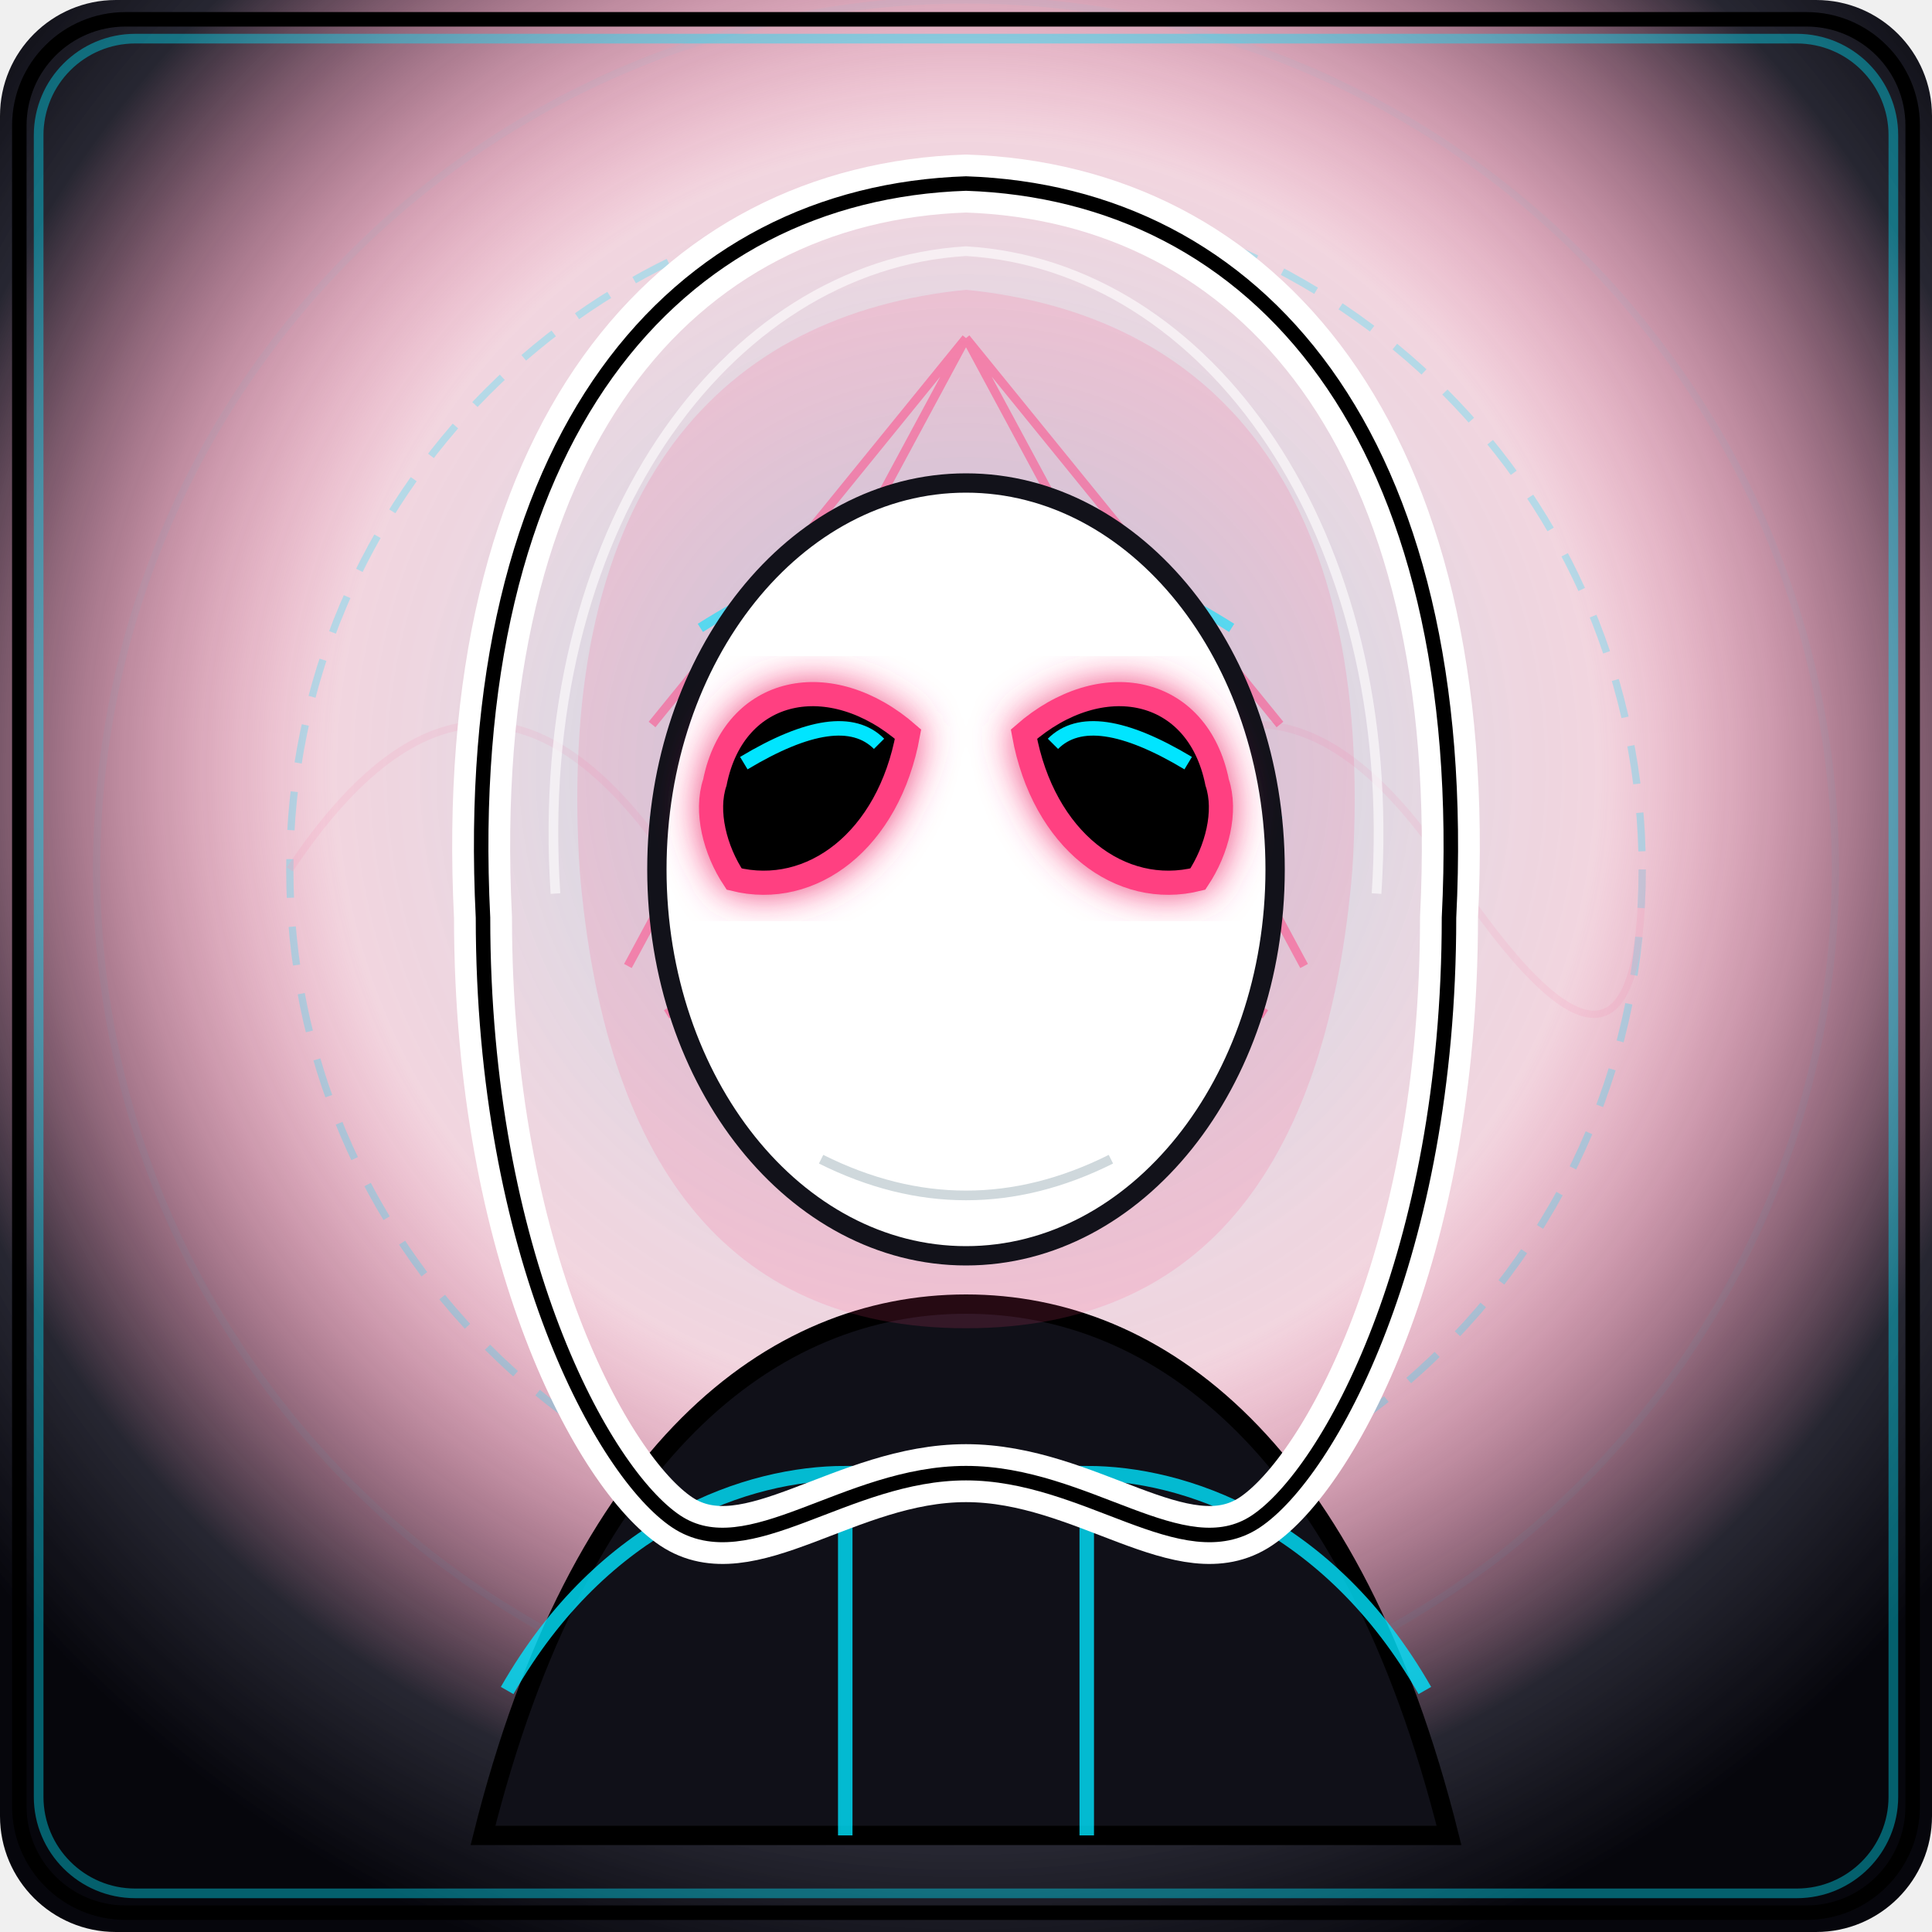
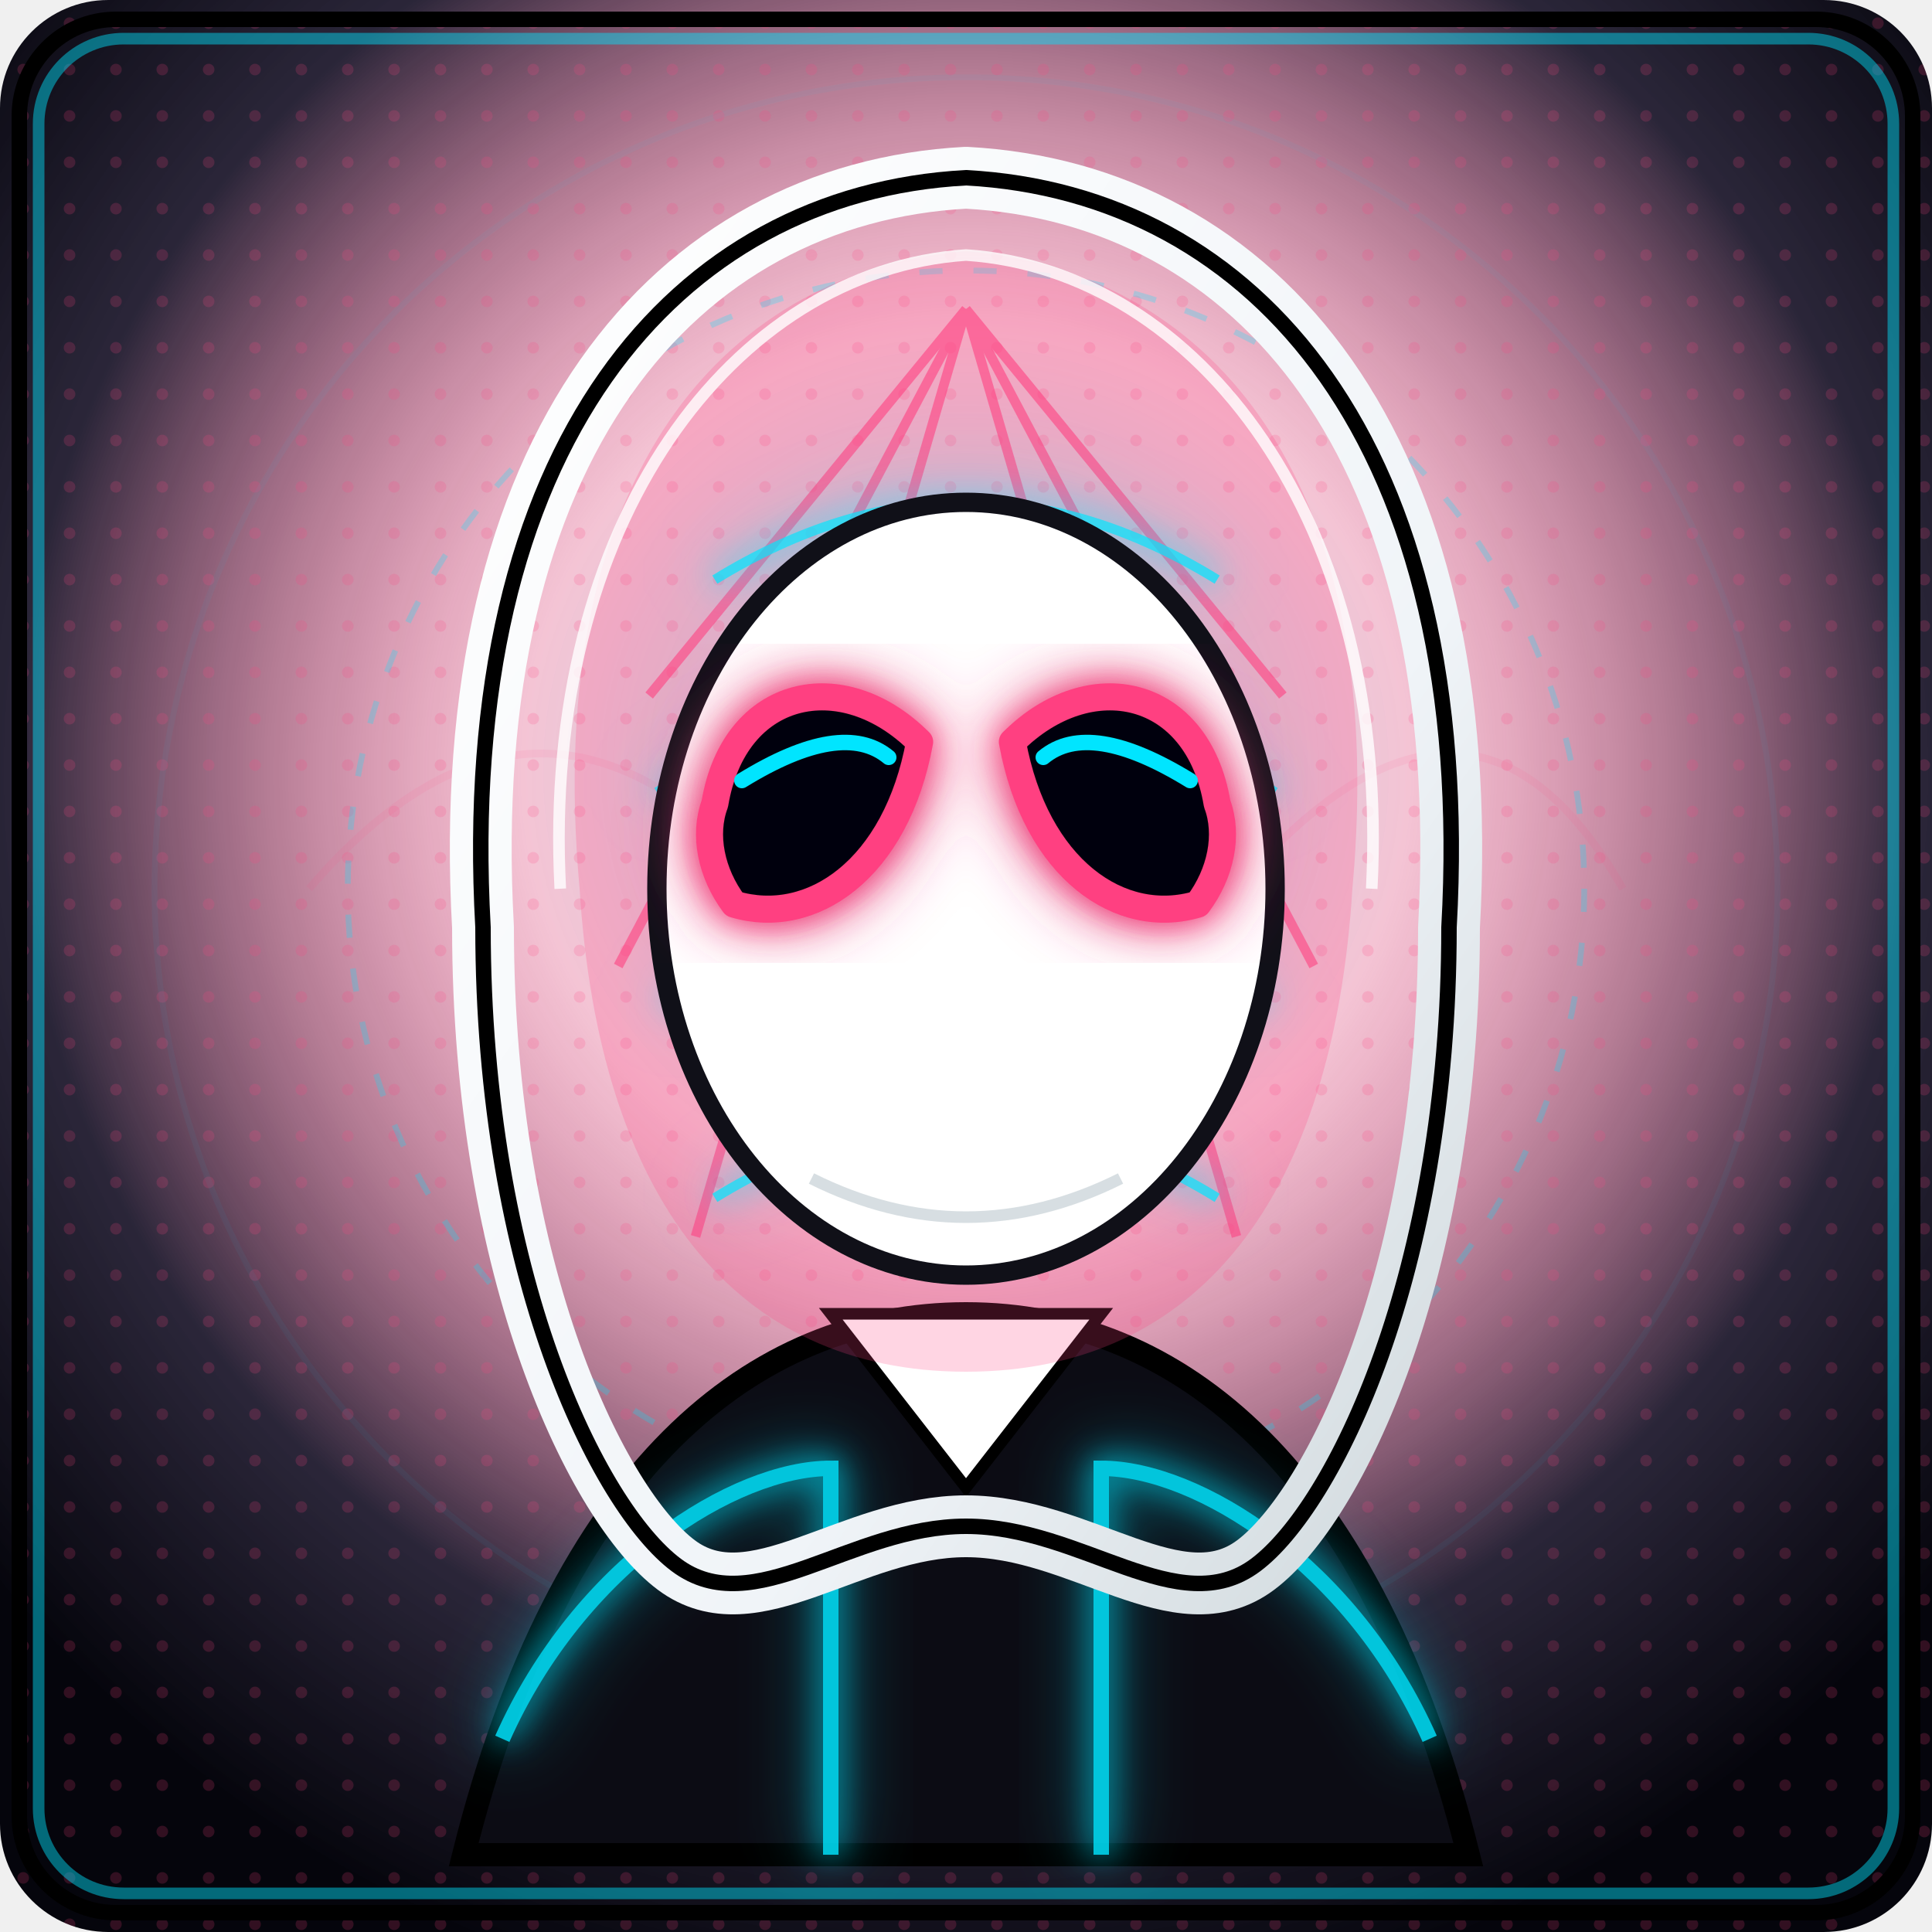
- <svg xmlns="http://www.w3.org/2000/svg" viewBox="0 0 400 400" role="img" aria-label="Gwen Stacy in white hooded Spider-Gwen suit with neon magenta and teal web lining">
+ <svg xmlns="http://www.w3.org/2000/svg" viewBox="0 0 500 500" role="img" aria-label="Gwen Stacy Spider-Gwen in white hooded suit with vibrant magenta-cyan web lining">
  <defs>
-     <radialGradient id="gs-bg" cx="50%" cy="40%" r="65%">
-       <stop offset="0%" stop-color="#00e5ff" stop-opacity="0.3" />
-       <stop offset="50%" stop-color="#ff4081" stop-opacity="0.15" />
-       <stop offset="85%" stop-color="#10101c" stop-opacity="0.9" />
-       <stop offset="100%" stop-color="#06060c" stop-opacity="1" />
+     <radialGradient id="gs-vortex" cx="50%" cy="40%" r="65%">
+       <stop offset="0%" stop-color="#00e5ff" stop-opacity="0.4" />
+       <stop offset="35%" stop-color="#ff4081" stop-opacity="0.25" />
+       <stop offset="75%" stop-color="#140f24" stop-opacity="0.9" />
+       <stop offset="100%" stop-color="#05050c" stop-opacity="1" />
    </radialGradient>
-     <linearGradient id="gs-hood" x1="0%" y1="0%" x2="100%" y2="100%">
+     <linearGradient id="gs-hood-grad" x1="0%" y1="0%" x2="100%" y2="100%">
      <stop offset="0%" stop-color="#ffffff" />
-       <stop offset="70%" stop-color="#f0f4f8" />
+       <stop offset="65%" stop-color="#f0f4f8" />
      <stop offset="100%" stop-color="#cfd8dc" />
    </linearGradient>
-     <filter id="gs-glow" x="-20%" y="-20%" width="140%" height="140%">
-       <feGaussianBlur stdDeviation="4" result="blur" />
-       <feComposite in="SourceGraphic" in2="blur" operator="over" />
+     <filter id="gs-neon-glow" x="-25%" y="-25%" width="150%" height="150%">
+       <feGaussianBlur stdDeviation="4" result="blur1" />
+       <feGaussianBlur stdDeviation="8" result="blur2" />
+       <feMerge>
+         <feMergeNode in="blur2" />
+         <feMergeNode in="blur1" />
+         <feMergeNode in="SourceGraphic" />
+       </feMerge>
    </filter>
+     <pattern id="gs-halftone" x="0" y="0" width="12" height="12" patternUnits="userSpaceOnUse">
+       <circle cx="6" cy="6" r="1.5" fill="#ff4081" opacity="0.18" />
+     </pattern>
  </defs>
-   <rect width="400" height="400" rx="24" fill="url(#gs-bg)" />
+   <rect width="500" height="500" rx="28" fill="url(#gs-vortex)" />
+   <rect width="500" height="500" rx="28" fill="url(#gs-halftone)" />
  <g stroke="#00e5ff" stroke-width="1.5" opacity="0.25" fill="none">
-     <circle cx="200" cy="180" r="140" stroke-dasharray="8 6" />
-     <circle cx="200" cy="180" r="180" opacity="0.15" />
-     <path d="M60 180 Q100 120 140 180 T220 180 T300 180 T340 180" stroke="#ff4081" opacity="0.3" />
+     <circle cx="250" cy="230" r="160" stroke-dasharray="6 8" />
+     <circle cx="250" cy="230" r="210" opacity="0.18" />
+     <path d="M80 230 Q140 160 200 230 T320 230 T420 230" stroke="#ff4081" stroke-width="2" opacity="0.35" />
  </g>
-   <path d="M100 380 C120 300, 160 270, 200 270 C240 270, 280 300, 300 380 Z" fill="#101018" stroke="#000" stroke-width="4" />
-   <path d="M105 350 C125 315, 155 305, 175 305 L175 380" stroke="#00e5ff" stroke-width="3" fill="none" opacity="0.8" />
-   <path d="M295 350 C275 315, 245 305, 225 305 L225 380" stroke="#00e5ff" stroke-width="3" fill="none" opacity="0.8" />
+   <g>
+     <path d="M120 480 C145 380, 195 340, 250 340 C305 340, 355 380, 380 480 Z" fill="#0c0c14" stroke="#000000" stroke-width="6" />
+     <path d="M130 450 C150 405, 190 380, 215 380 L215 480" stroke="#00e5ff" stroke-width="4" fill="none" opacity="0.85" filter="url(#gs-neon-glow)" />
+     <path d="M370 450 C350 405, 310 380, 285 380 L285 480" stroke="#00e5ff" stroke-width="4" fill="none" opacity="0.85" filter="url(#gs-neon-glow)" />
+     <polygon points="215,340 250,385 285,340" fill="#ffffff" stroke="#000" stroke-width="3" />
+   </g>
  <g fill="none">
-     <path d="M120 180 C115 100, 150 65, 200 60 C250 65, 285 100, 280 180 C275 240, 250 275, 200 275 C150 275, 125 240, 120 180 Z" fill="#ff4081" opacity="0.15" />
-     <path d="M200 70 L135 150 M200 70 L265 150 M200 70 L130 200 M200 70 L270 200" stroke="#ff4081" stroke-width="1.8" opacity="0.5" />
-     <path d="M145 130 Q200 95 255 130" stroke="#00e5ff" stroke-width="2" opacity="0.6" />
-     <path d="M135 170 Q200 130 265 170" stroke="#00e5ff" stroke-width="2" opacity="0.6" />
-     <path d="M138 210 Q200 170 262 210" stroke="#ff4081" stroke-width="2" opacity="0.5" />
+     <path d="M150 230 C140 120, 190 70, 250 65 C310 70, 360 120, 350 230 C345 310, 310 355, 250 355 C190 355, 155 310, 150 230 Z" fill="#ff4081" opacity="0.22" />
+     <g stroke="#ff4081" stroke-width="2.5" opacity="0.6">
+       <path d="M250 80 L168 180" />
+       <path d="M250 80 L332 180" />
+       <path d="M250 80 L160 250" />
+       <path d="M250 80 L340 250" />
+       <path d="M250 80 L180 320" />
+       <path d="M250 80 L320 320" />
+     </g>
+     <g stroke="#00e5ff" stroke-width="2.5" opacity="0.75" filter="url(#gs-neon-glow)">
+       <path d="M185 150 Q250 110 315 150" />
+       <path d="M170 205 Q250 155 330 205" />
+       <path d="M172 260 Q250 210 328 260" />
+       <path d="M185 310 Q250 270 315 310" />
+     </g>
  </g>
-   <ellipse cx="200" cy="180" rx="64" ry="80" fill="#ffffff" stroke="#12121a" stroke-width="4" />
-   <path d="M170 240 Q200 255 230 240" stroke="#cfd8dc" stroke-width="2" fill="none" />
-   <g filter="url(#gs-glow)">
-     <path d="M148 162 C152 142, 172 138, 188 152 C184 174, 168 186, 152 182 C148 176, 146 168, 148 162 Z" fill="#000000" stroke="#ff4081" stroke-width="5" />
-     <path d="M154 158 Q174 146 182 154" stroke="#00e5ff" stroke-width="3" fill="none" />
-     <path d="M252 162 C248 142, 228 138, 212 152 C216 174, 232 186, 248 182 C252 176, 254 168, 252 162 Z" fill="#000000" stroke="#ff4081" stroke-width="5" />
-     <path d="M246 158 Q226 146 218 154" stroke="#00e5ff" stroke-width="3" fill="none" />
+   <g>
+     <ellipse cx="250" cy="230" rx="80" ry="100" fill="#ffffff" stroke="#101018" stroke-width="5" />
+     <path d="M210 305 Q250 325 290 305" stroke="#b0bec5" stroke-width="3" fill="none" opacity="0.5" />
  </g>
-   <path d="M100 190 C95 90, 140 40, 200 38 C260 40, 305 90, 300 190 C300 260, 275 305, 260 315 C245 325, 225 305, 200 305 C175 305, 155 325, 140 315 C125 305, 100 260, 100 190 Z" fill="none" stroke="#ffffff" stroke-width="12" stroke-linejoin="round" />
-   <path d="M100 190 C95 90, 140 40, 200 38 C260 40, 305 90, 300 190 C300 260, 275 305, 260 315 C245 325, 225 305, 200 305 C175 305, 155 325, 140 315 C125 305, 100 260, 100 190 Z" fill="none" stroke="#000000" stroke-width="3" />
-   <path d="M115 185 C110 110, 150 55, 200 52 C250 55, 290 110, 285 185" fill="none" stroke="#ffffff" stroke-width="2" opacity="0.6" />
-   <rect x="8" y="8" width="384" height="384" rx="20" fill="none" stroke="#00e5ff" stroke-width="2" opacity="0.4" />
-   <rect x="4" y="4" width="392" height="392" rx="22" fill="none" stroke="#000000" stroke-width="3" />
+   <g filter="url(#gs-neon-glow)">
+     <path d="M185 208 C190 178, 218 172, 238 192 C232 225, 210 240, 190 234 C184 226, 182 216, 185 208 Z" fill="#06060c" stroke="#ff4081" stroke-width="7" stroke-linejoin="round" />
+     <path d="M192 202 Q218 186 230 196" stroke="#00e5ff" stroke-width="4" stroke-linecap="round" fill="none" />
+     <path d="M315 208 C310 178, 282 172, 262 192 C268 225, 290 240, 310 234 C316 226, 318 216, 315 208 Z" fill="#06060c" stroke="#ff4081" stroke-width="7" stroke-linejoin="round" />
+     <path d="M308 202 Q282 186 270 196" stroke="#00e5ff" stroke-width="4" stroke-linecap="round" fill="none" />
+   </g>
+   <g>
+     <path d="M125 240 C118 115, 175 50, 250 46 C325 50, 382 115, 375 240 C375 330, 345 390, 325 405 C305 420, 280 395, 250 395 C220 395, 195 420, 175 405 C155 390, 125 330, 125 240 Z" fill="none" stroke="url(#gs-hood-grad)" stroke-width="16" stroke-linejoin="round" />
+     <path d="M125 240 C118 115, 175 50, 250 46 C325 50, 382 115, 375 240 C375 330, 345 390, 325 405 C305 420, 280 395, 250 395 C220 395, 195 420, 175 405 C155 390, 125 330, 125 240 Z" fill="none" stroke="#000000" stroke-width="4" />
+     <path d="M145 230 C140 135, 190 70, 250 66 C310 70, 360 135, 355 230" fill="none" stroke="#ffffff" stroke-width="3" opacity="0.8" />
+   </g>
+   <rect x="10" y="10" width="480" height="480" rx="22" fill="none" stroke="#00e5ff" stroke-width="3" opacity="0.45" />
+   <rect x="5" y="5" width="490" height="490" rx="25" fill="none" stroke="#000000" stroke-width="4" />
</svg>
